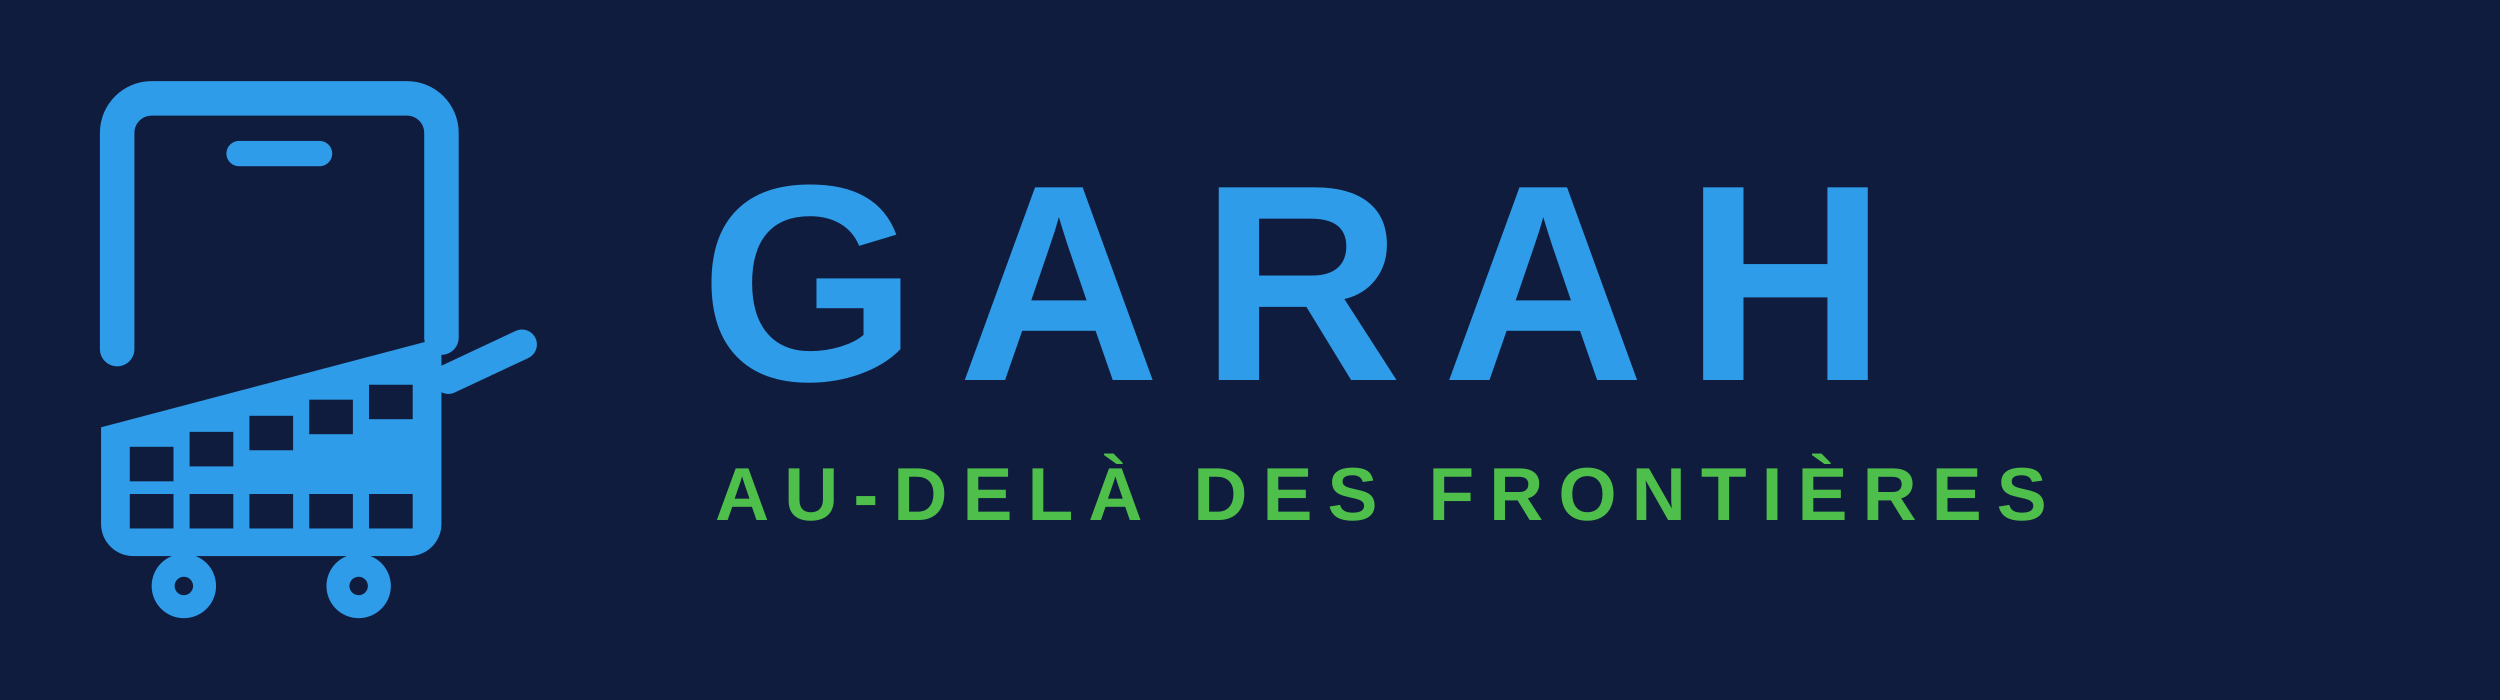
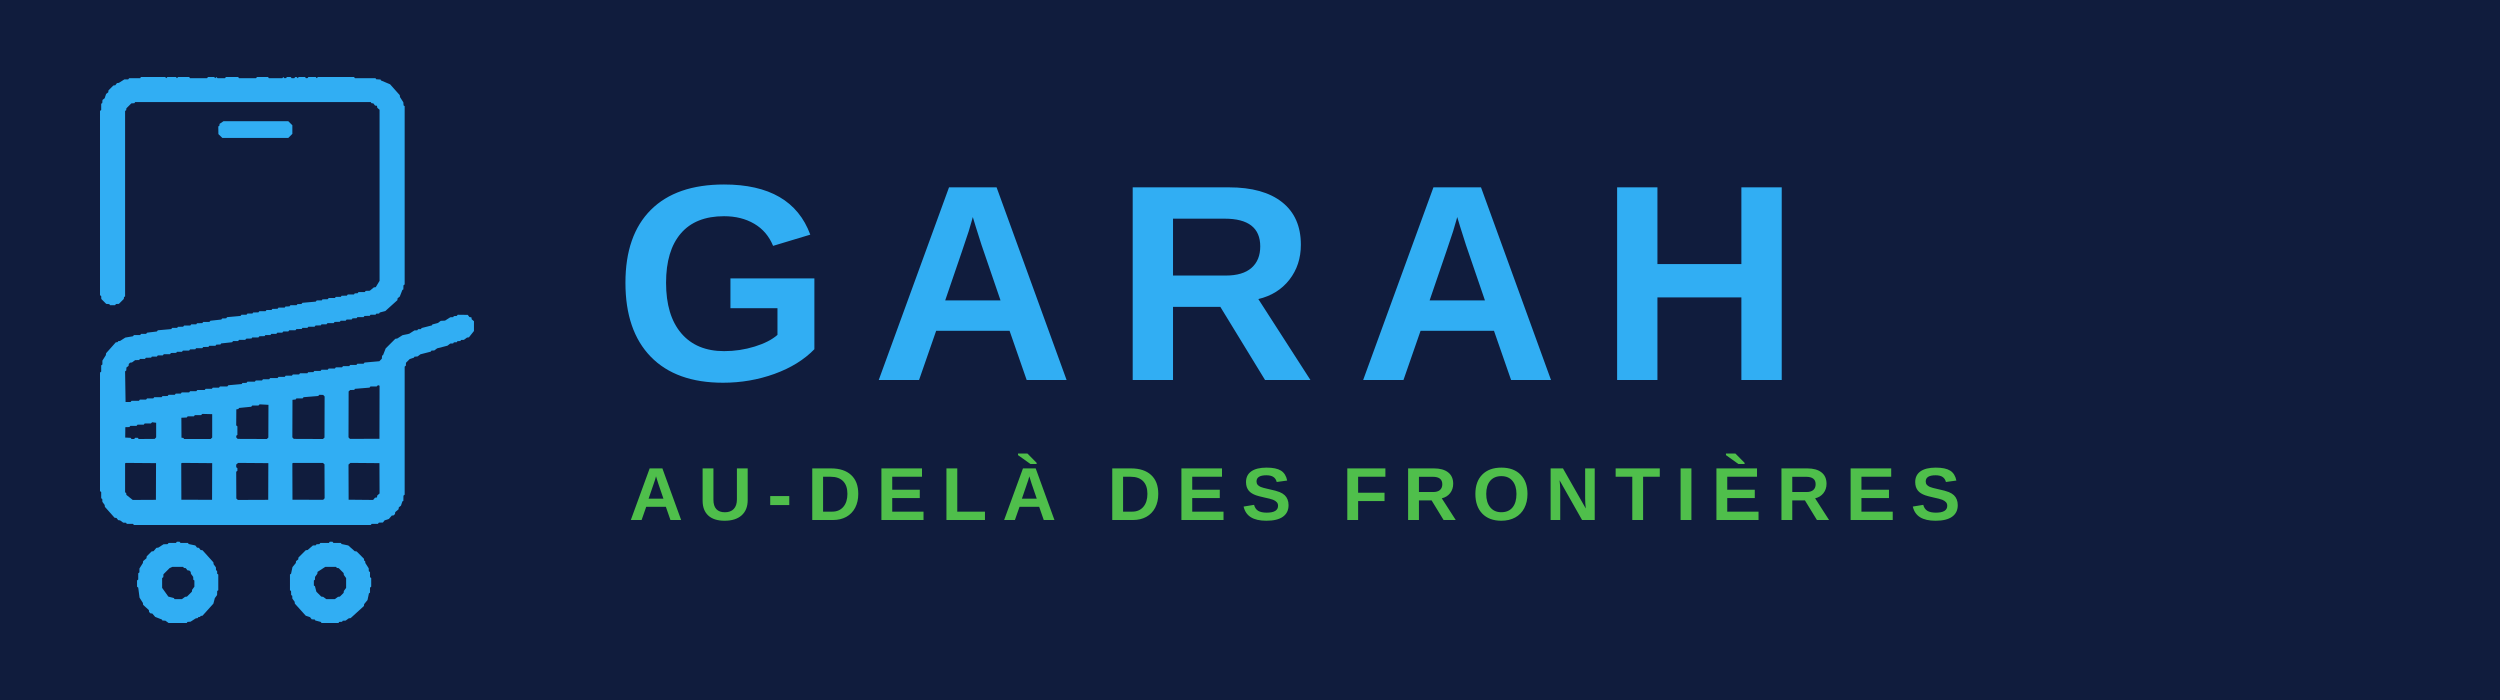
<svg xmlns="http://www.w3.org/2000/svg" viewBox="0 0 1000 280" width="1000" height="280" role="img" aria-label="GARAH">
  <rect width="1000" height="280" fill="#101C3D" />
-   <g transform="translate(9.6 22.1) scale(0.46)">
-     <g transform="translate(-37 -6.5)" fill="#2E9CE9">
-       <path fill="none" stroke="#2E9CE9" stroke-width="30" stroke-linecap="round" stroke-linejoin="round" d="M118 262 V 74 a30 30 0 0 1 30-30 H 370 a30 30 0 0 1 30 30 V 252" />
-       <path fill="none" stroke="#2E9CE9" stroke-width="22" stroke-linecap="round" d="M224 92 h70" />
-       <path fill="none" stroke="#2E9CE9" stroke-width="26" stroke-linecap="round" d="M406 288 L470 258" />
-       <path fill-rule="evenodd" d="       M104 330 L400 252 L400 414 a28 28 0 0 1 -28 28 H132 a28 28 0 0 1 -28 -28 Z       M129 347 h38 v30 h-38 z       M181 334 h38 v30 h-38 z       M233 320 h38 v30 h-38 z       M285 306 h38 v30 h-38 z       M337 293 h38 v30 h-38 z       M129 388 h38 v30 h-38 z       M181 388 h38 v30 h-38 z       M233 388 h38 v30 h-38 z       M285 388 h38 v30 h-38 z       M337 388 h38 v30 h-38 z" />
-       <circle cx="176" cy="468" r="18" fill="none" stroke="#2E9CE9" stroke-width="20" />
-       <circle cx="328" cy="468" r="18" fill="none" stroke="#2E9CE9" stroke-width="20" />
-     </g>
+   <g transform="translate(40 30.8) scale(0.4779)">
+     <path fill="#31AEF3" fill-rule="evenodd" d="M34.4 0.0L54.6 0.0L55.4 1.0L56.4 0.0L63.6 0.0L64.4 1.0L65.4 0.0L74.6 0.0L75.4 1.0L89.6 1.0L90.4 0.0L95.6 0.0L96.4 1.0L97.4 0.0L98.4 1.0L104.6 1.0L105.4 0.0L115.6 0.0L116.4 1.0L130.6 1.0L131.4 0.0L140.6 0.0L141.4 1.0L152.6 1.0L153.4 0.0L154.4 1.0L155.8 0.9L156.4 0.0L159.6 0.0L160.4 1.0L162.6 1.0L163.4 0.0L164.8 0.1L165.4 1.0L166.4 0.0L171.6 0.0L172.4 1.0L173.8 0.9L174.4 0.0L180.6 0.0L181.4 1.0L182.4 0.0L212.6 0.0L213.4 1.0L230.6 1.0L231.2 1.9L234.8 2.1L235.2 2.9L242.8 6.1L250.9 15.2L251.1 16.8L253.9 21.2L254.1 23.8L255.0 24.4L255.0 173.6L254.0 174.4L253.9 177.8L253.1 178.2L250.9 183.8L249.1 185.2L248.9 186.8L238.8 195.9L234.2 197.1L233.6 198.0L231.2 198.1L230.6 199.0L226.4 199.0L225.8 199.9L221.4 200.0L220.6 201.0L215.4 201.0L214.8 201.9L211.4 202.0L210.6 203.0L206.4 203.0L205.6 204.0L201.4 204.0L200.8 204.9L196.4 205.0L195.6 206.0L190.4 206.0L189.6 207.0L185.4 207.0L184.8 207.9L180.4 208.0L179.6 209.0L174.4 209.0L173.6 210.0L169.4 210.0L168.8 210.9L164.4 211.0L163.6 212.0L158.4 212.0L157.6 213.0L153.4 213.0L152.6 214.0L148.4 214.0L147.6 215.0L143.4 215.0L142.6 216.0L138.4 216.0L137.8 216.9L133.4 217.0L132.6 218.0L127.4 218.0L126.8 218.9L122.4 219.0L121.6 220.0L116.4 220.0L115.6 221.0L111.4 221.0L110.6 222.0L101.4 223.0L100.8 223.9L97.4 224.0L96.6 225.0L91.4 225.0L90.8 225.9L86.4 226.0L85.6 227.0L80.4 227.0L79.8 227.9L75.4 228.0L74.6 229.0L69.4 229.0L68.6 230.0L64.4 230.0L63.8 230.9L59.4 231.0L58.6 232.0L53.4 232.0L52.6 233.0L48.4 233.0L47.6 234.0L43.4 234.0L42.8 234.9L38.4 235.0L37.6 236.0L33.4 236.0L32.8 236.9L29.4 237.0L26.8 238.9L25.2 239.1L24.1 240.2L23.9 241.8L22.1 243.2L22.0 245.6L21.0 246.4L21.4 272.0L25.6 272.0L26.4 271.0L32.6 271.0L33.4 270.0L38.6 270.0L39.4 269.0L44.6 269.0L45.4 268.0L51.6 268.0L52.2 267.1L56.6 267.0L57.4 266.0L62.6 266.0L63.4 265.0L67.6 265.0L68.4 264.0L74.6 264.0L75.4 263.0L80.6 263.0L81.4 262.0L87.6 262.0L88.4 261.0L93.6 261.0L94.4 260.0L99.6 260.0L100.4 259.0L106.6 259.0L107.4 258.0L118.6 257.0L119.2 256.1L122.6 256.0L123.4 255.0L129.6 255.0L130.4 254.0L135.6 254.0L136.4 253.0L141.6 253.0L142.4 252.0L148.6 252.0L149.4 251.0L154.6 251.0L155.4 250.0L160.6 250.0L161.4 249.0L166.6 249.0L167.4 248.0L173.6 248.0L174.2 247.1L178.6 247.0L179.4 246.0L184.6 246.0L185.4 245.0L190.6 245.0L191.4 244.0L196.6 244.0L197.4 243.0L202.6 243.0L203.4 242.0L208.6 242.0L209.4 241.0L214.6 241.0L215.4 240.0L220.6 240.0L221.4 239.0L233.8 237.9L235.9 235.8L236.1 233.2L236.9 232.8L239.1 227.2L247.2 219.1L248.8 218.9L253.2 216.1L258.8 214.9L263.2 212.1L265.6 212.0L266.2 211.1L268.6 211.0L269.2 210.1L277.8 207.9L278.2 207.1L282.8 205.9L285.2 204.1L288.8 203.9L293.2 201.1L295.6 201.0L296.2 200.1L298.6 200.0L299.4 199.0L307.8 199.1L309.2 200.9L310.9 201.2L311.1 202.8L313.0 204.4L313.0 212.6L308.8 217.9L307.2 218.1L304.6 220.0L302.2 220.1L301.6 221.0L299.2 221.1L298.6 222.0L296.2 222.1L295.6 223.0L293.2 223.1L290.8 224.9L282.2 227.1L279.8 228.9L277.4 229.0L276.8 229.9L268.2 232.1L265.8 233.9L263.2 234.1L262.8 234.9L259.2 236.1L256.1 239.2L256.0 241.6L255.0 242.4L255.0 349.6L254.0 350.4L253.9 354.8L253.1 355.2L251.9 358.8L250.1 360.2L249.9 361.8L247.1 364.2L246.9 365.8L245.8 366.9L244.2 367.1L241.8 369.9L238.2 371.1L236.8 372.9L233.4 373.0L232.6 374.0L227.4 374.0L226.6 375.0L28.4 375.0L27.6 374.0L22.4 374.0L21.8 373.1L19.4 373.0L16.8 371.1L15.2 370.9L13.8 369.1L12.2 368.9L4.1 359.8L3.9 358.2L2.0 355.6L1.9 353.2L1.0 352.6L1.0 347.4L0.0 346.6L0.0 247.4L1.0 246.6L1.0 241.4L2.0 240.6L2.0 237.4L4.9 232.8L5.1 231.2L13.2 222.1L14.8 221.9L15.2 221.1L16.8 220.9L21.2 218.1L27.6 217.0L28.4 216.0L33.6 216.0L34.4 215.0L38.6 215.0L39.4 214.0L47.6 213.0L48.4 212.0L59.6 211.0L60.4 210.0L64.6 210.0L65.2 209.1L69.6 209.0L70.4 208.0L75.6 208.0L76.4 207.0L80.6 207.0L81.2 206.1L85.6 206.0L86.4 205.0L91.6 205.0L92.4 204.0L101.6 203.0L102.2 202.1L105.6 202.0L106.4 201.0L117.6 200.0L118.4 199.0L122.6 199.0L123.4 198.0L127.6 198.0L128.2 197.1L132.6 197.0L133.4 196.0L138.6 196.0L139.4 195.0L143.6 195.0L144.2 194.1L148.6 194.0L149.4 193.0L154.6 193.0L155.2 192.1L158.6 192.0L159.4 191.0L164.6 191.0L165.2 190.1L168.6 190.0L169.4 189.0L180.6 188.0L181.4 187.0L185.6 187.0L186.2 186.1L190.6 186.0L191.4 185.0L196.6 185.0L197.4 184.0L201.6 184.0L202.2 183.1L206.6 183.0L207.4 182.0L212.6 182.0L213.2 181.1L215.6 181.0L216.4 180.0L221.6 180.0L222.4 179.0L225.8 178.9L229.2 176.1L230.8 175.9L234.0 170.6L234.0 27.4L232.1 25.8L231.8 24.1L230.2 23.9L228.8 22.1L227.2 21.9L226.6 21.0L29.4 21.0L28.8 21.9L26.2 22.1L22.1 26.2L21.9 27.8L21.0 28.4L21.0 183.6L20.1 184.2L19.9 185.8L15.8 189.9L13.4 190.0L12.6 191.0L8.4 191.0L7.8 190.1L5.2 189.9L1.1 185.8L1.0 183.4L0.0 182.6L0.0 28.4L1.0 27.6L1.0 22.4L1.9 21.8L2.1 19.2L3.9 17.8L5.1 14.2L6.9 12.8L7.1 11.2L11.2 7.1L12.8 6.9L14.2 5.1L15.8 4.9L20.4 2.0L23.6 2.0L24.4 1.0L33.6 1.0L34.2 0.1ZM103.4 37.0L157.6 37.0L161.0 40.4L161.0 47.6L157.6 51.0L102.4 51.0L99.1 47.8L99.0 41.4L99.9 40.8L100.1 39.2L103.2 37.1ZM232.6 258.0L231.6 259.0L226.4 259.0L225.6 260.0L213.4 261.0L212.8 261.9L209.4 262.0L208.1 263.2L208.0 301.6L209.2 302.9L233.9 302.8L234.0 258.4L232.9 258.0ZM183.6 266.0L182.6 267.0L170.4 268.0L169.6 269.0L164.4 269.0L163.8 269.9L161.1 270.2L161.0 301.6L162.2 302.9L186.6 303.0L187.9 301.8L188.0 267.4L186.8 266.1L183.9 266.0ZM133.6 274.0L132.6 275.0L127.4 275.0L126.6 276.0L116.4 277.0L115.8 277.9L114.1 278.2L114.0 291.6L115.0 292.4L115.0 299.6L114.1 300.2L114.0 301.6L115.2 302.9L139.6 303.0L140.9 301.8L141.0 274.4L133.9 274.0ZM85.6 282.0L84.6 283.0L79.4 283.0L78.6 284.0L73.4 284.0L72.6 285.0L68.1 285.2L68.2 301.9L69.8 302.1L70.4 303.0L92.6 303.0L93.9 301.8L93.9 282.2L85.9 282.0ZM43.6 289.0L42.6 290.0L37.4 290.0L36.6 291.0L31.4 291.0L30.6 292.0L25.4 292.0L24.6 293.0L21.2 293.1L21.1 301.8L25.6 302.0L26.4 303.0L28.6 303.0L29.4 302.0L31.6 302.0L32.4 303.0L45.8 302.9L47.0 301.6L47.0 289.4L43.9 289.0ZM21.6 323.0L21.0 323.4L21.0 347.6L21.9 348.2L22.1 349.8L27.4 354.0L46.8 353.9L46.9 323.2L21.9 323.0ZM68.6 323.0L68.0 323.4L68.1 353.8L93.8 353.9L93.9 323.2L68.9 323.0ZM115.6 323.0L114.0 324.4L114.0 326.6L115.0 327.4L115.0 329.6L114.0 330.4L114.1 352.8L115.4 354.0L140.8 353.9L140.9 323.2L115.9 323.0ZM161.6 323.0L161.0 323.4L161.1 353.8L186.8 353.9L188.0 352.6L187.9 324.2L186.6 323.0L161.9 323.0ZM209.6 323.0L208.0 324.4L208.1 353.8L228.6 354.0L230.2 352.1L231.8 351.9L232.1 350.2L234.0 348.6L233.9 323.2L209.9 323.0ZM64.4 389.0L66.6 389.0L67.4 390.0L73.6 390.0L74.2 390.9L79.8 392.1L81.2 393.9L82.8 394.1L84.2 395.9L85.8 396.1L94.9 406.2L95.1 407.8L97.0 410.4L97.1 412.8L98.0 413.4L98.1 415.8L99.0 416.4L99.0 429.6L98.1 430.2L98.0 433.6L96.1 436.2L94.9 440.8L85.8 450.9L84.2 451.1L83.8 451.9L82.2 452.1L81.8 452.9L80.2 453.1L75.8 455.9L73.2 456.1L72.6 457.0L57.4 457.0L54.8 455.1L52.2 454.9L51.8 454.1L46.2 451.9L43.8 449.1L42.2 448.9L41.1 447.8L40.9 446.2L36.1 441.8L35.9 440.2L33.1 435.8L32.0 427.4L31.0 426.6L31.0 421.4L32.0 420.6L32.0 415.4L33.0 414.6L33.0 411.4L35.9 406.8L36.1 405.2L38.9 402.8L39.1 401.2L43.2 397.1L44.8 396.9L47.2 394.1L48.8 393.9L53.2 391.1L56.6 391.0L57.4 390.0L63.6 390.0L64.2 389.1ZM192.4 389.0L194.6 389.0L195.4 390.0L201.6 390.0L202.2 390.9L207.8 392.1L213.2 396.9L214.8 397.1L220.9 403.2L221.1 404.8L221.9 405.2L222.1 406.8L224.9 411.2L225.0 413.6L226.0 414.4L226.0 418.6L227.0 419.4L227.0 426.6L226.0 427.4L226.0 431.6L225.1 432.2L223.9 437.8L221.1 441.2L220.9 442.8L209.8 452.9L208.2 453.1L205.6 455.0L203.2 455.1L202.6 456.0L200.2 456.1L199.6 457.0L185.4 457.0L184.8 456.1L180.2 454.9L179.8 454.1L177.2 453.9L175.8 452.1L172.2 450.9L163.1 440.8L162.9 439.2L161.0 436.6L160.9 434.2L160.0 433.6L159.9 430.2L159.0 429.6L159.0 416.4L159.9 415.8L161.1 410.2L163.9 406.8L164.1 405.2L165.9 403.8L166.1 402.2L172.2 396.1L173.8 395.9L178.2 392.1L180.6 392.0L181.2 391.1L183.6 391.0L184.4 390.0L191.6 390.0L192.2 389.1ZM60.6 410.0L58.2 411.1L53.1 416.2L53.0 418.6L52.0 419.4L52.0 427.6L57.2 434.9L61.8 436.1L62.4 437.0L68.6 437.0L71.2 435.1L72.8 434.9L76.9 430.8L77.1 429.2L79.0 426.6L79.0 421.4L78.1 420.8L78.0 418.4L76.1 415.8L75.9 414.2L74.8 413.1L73.2 412.9L71.8 411.1L70.2 410.9L69.6 410.0L60.9 410.0ZM188.6 410.0L182.1 414.2L181.9 415.8L180.0 418.4L179.9 420.8L179.0 421.4L179.0 425.6L179.9 426.2L181.1 430.8L185.2 434.9L186.8 435.1L189.4 437.0L196.6 437.0L199.2 435.1L200.8 434.9L203.9 431.8L204.1 430.2L206.0 427.6L206.0 419.4L204.1 416.8L203.9 415.2L199.8 411.1L198.2 410.9L197.6 410.0L188.9 410.0Z" />
  </g>
-   <text x="280" y="152" font-family="Arial, Helvetica, sans-serif" font-weight="700" font-size="112" letter-spacing="16" fill="#2E9CE9">GARAH</text>
-   <text x="286" y="208" font-family="Arial, Helvetica, sans-serif" font-weight="600" font-size="30" letter-spacing="6" fill="#4FBF4B">AU-DELÀ DES FRONTIÈRES</text>
+   <text x="245.582" y="152" text-anchor="start" font-family="Arial, Helvetica, sans-serif" font-weight="700" font-size="112" letter-spacing="16" fill="#31AEF3">GARAH</text>
+   <text x="251.582" y="208" text-anchor="start" font-family="Arial, Helvetica, sans-serif" font-weight="600" font-size="30" letter-spacing="6" fill="#4FBF4B">AU-DELÀ DES FRONTIÈRES</text>
</svg>
